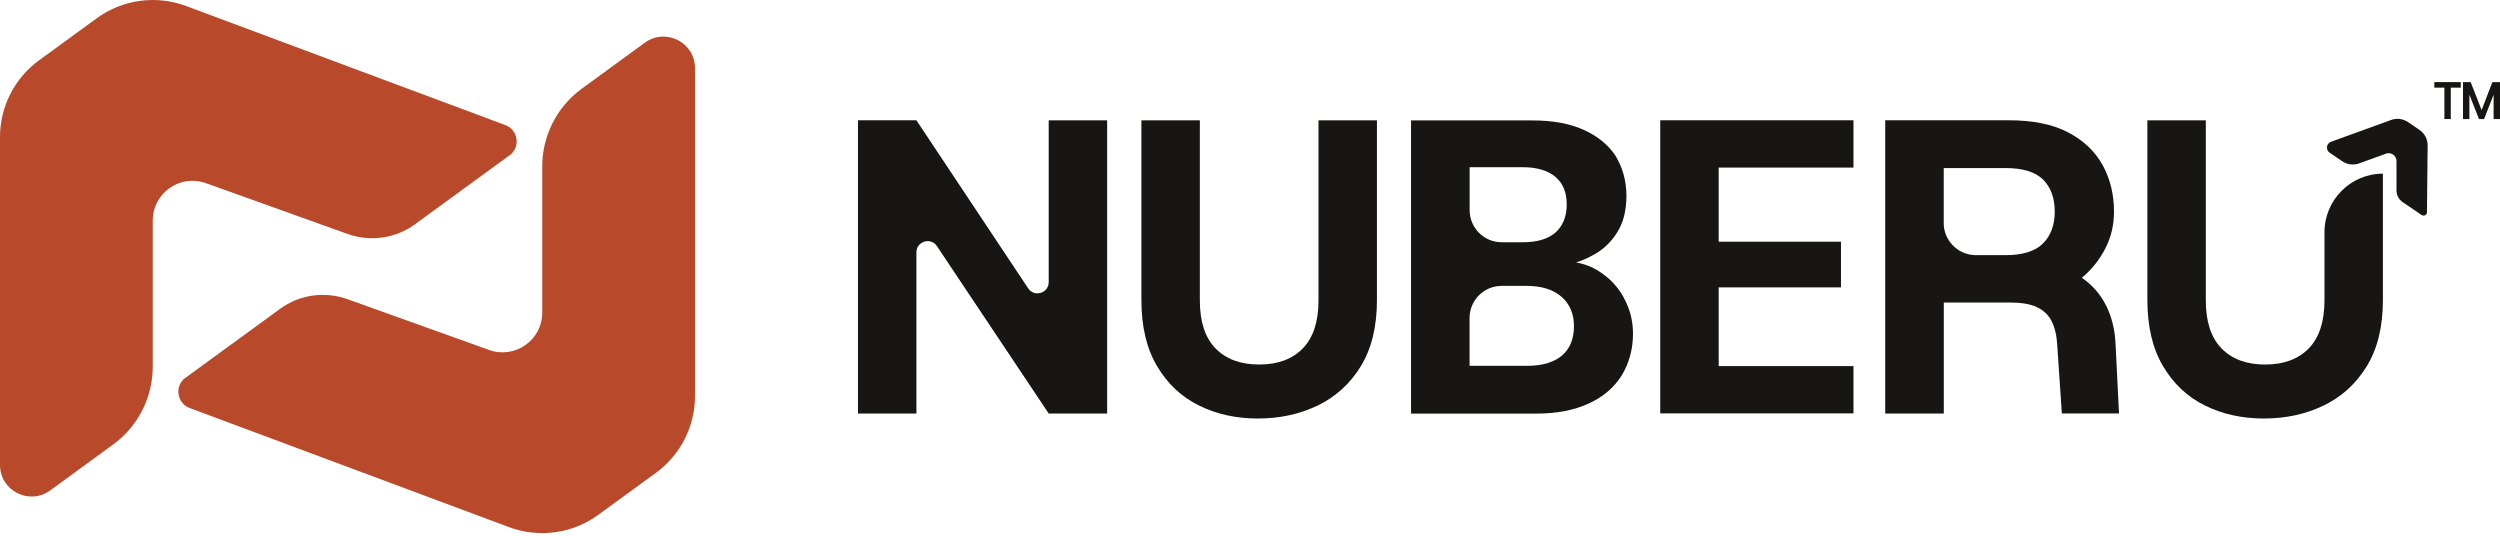
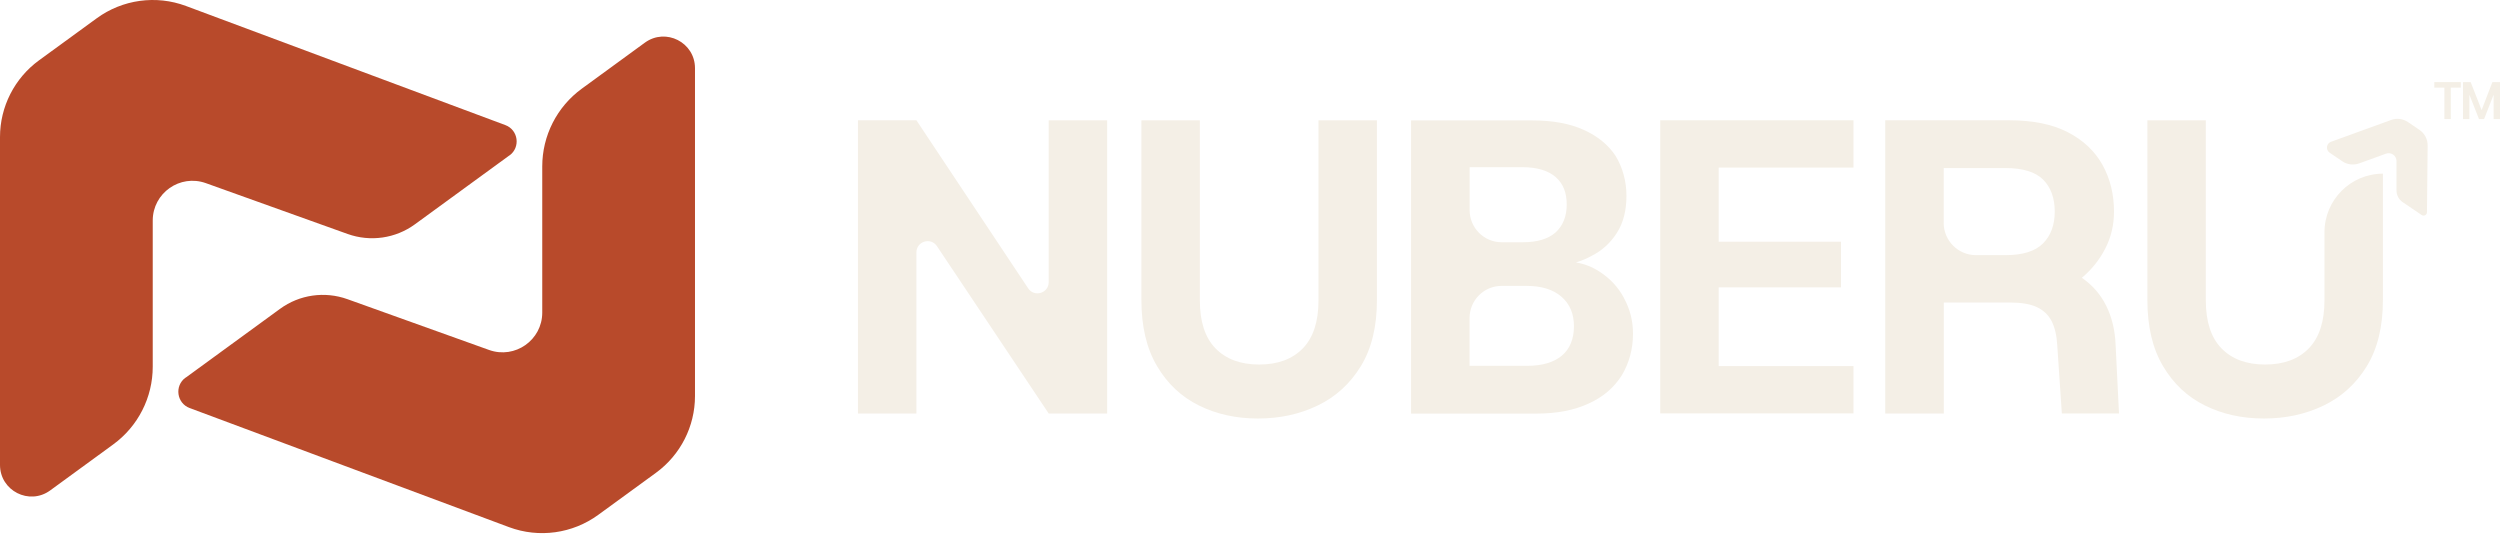
<svg xmlns="http://www.w3.org/2000/svg" width="523" height="112" viewBox="0 0 523 112" fill="none">
  <path d="M106.561 32.516L86.803 46.923C82.738 49.89 77.473 50.645 72.722 48.947L43.067 38.313C37.647 36.375 31.953 40.388 31.953 46.134V76.715C31.953 83.147 28.883 89.184 23.686 92.974L10.497 102.596C6.123 105.786 0 102.665 0 97.262V28.674C0 22.328 3.036 16.359 8.164 12.62L20.239 3.822C25.624 -0.106 32.639 -1.084 38.899 1.249L105.721 26.17C108.431 27.182 108.928 30.801 106.596 32.516H106.561Z" fill="#B84A2B" />
  <path d="M38.831 79.013L58.589 64.606C62.654 61.638 67.92 60.884 72.671 62.582L102.325 73.216C107.745 75.154 113.439 71.14 113.439 65.394V34.814C113.439 28.382 116.51 22.345 121.706 18.554L134.896 8.932C139.269 5.742 145.392 8.864 145.392 14.266V82.855C145.392 89.201 142.357 95.169 137.228 98.908L125.154 107.707C119.768 111.635 112.753 112.612 106.493 110.28L39.672 85.359C36.962 84.347 36.464 80.728 38.797 79.013H38.831Z" fill="#B84A2B" />
-   <path d="M179.486 86.494V25.164H191.713L215.091 60.317C216.378 62.253 219.388 61.335 219.388 59.017V25.178H231.615V86.508H219.388L196.01 51.497C194.723 49.56 191.713 50.479 191.713 52.812V86.508H179.486V86.494Z" fill="#171614" />
-   <path d="M263.149 87.554C258.612 87.554 254.499 86.649 250.838 84.84C247.163 83.031 244.237 80.289 242.061 76.6C239.87 72.925 238.781 68.303 238.781 62.762V25.178H251.008V62.847C251.008 67.285 252.096 70.635 254.287 72.882C256.478 75.13 259.517 76.26 263.418 76.26C267.319 76.26 270.358 75.13 272.549 72.882C274.726 70.635 275.828 67.299 275.828 62.847V25.178H288.055V62.762C288.055 68.317 286.938 72.925 284.691 76.6C282.443 80.275 279.433 83.017 275.644 84.84C271.856 86.663 267.701 87.554 263.164 87.554H263.149Z" fill="#171614" />
-   <path d="M339.745 62.353C338.501 60.021 336.762 58.198 334.571 56.798C333.115 55.851 331.448 55.187 329.695 54.904C330.854 54.537 331.956 54.099 332.974 53.519C335.151 52.431 336.904 50.819 338.218 48.77C339.603 46.65 340.253 44.021 340.253 40.953C340.253 37.886 339.448 35.045 337.992 32.628C336.465 30.296 334.204 28.473 331.292 27.158C328.38 25.843 324.818 25.193 320.592 25.193H295.192V86.524H321.468C325.765 86.524 329.398 85.789 332.38 84.403C335.434 83.018 337.695 81.039 339.292 78.495C340.819 75.937 341.624 73.025 341.624 69.802C341.624 67.103 340.974 64.615 339.73 62.353H339.745ZM307.447 34.974H318.514C321.567 34.974 323.9 35.709 325.426 37.024C327.023 38.409 327.758 40.303 327.758 42.791C327.758 45.279 326.953 47.243 325.426 48.629C323.829 50.014 321.567 50.678 318.585 50.678H314.147C310.443 50.678 307.447 47.667 307.447 43.964V34.989V34.974ZM326.727 74.41C325.059 75.795 322.656 76.53 319.518 76.53H307.433V66.523C307.433 62.82 310.429 59.809 314.133 59.809H319.377C322.43 59.809 324.903 60.544 326.656 62.071C328.409 63.597 329.271 65.647 329.271 68.276C329.271 70.905 328.394 73.025 326.727 74.41Z" fill="#171614" />
-   <path d="M347.322 86.494V25.164H387.747V35.058H359.548V50.564H385.132V60.119H359.548V76.586H387.747V86.48H347.322V86.494Z" fill="#171614" />
-   <path d="M394.389 86.494V25.164H420.327C425.274 25.164 429.373 25.998 432.595 27.666C435.818 29.334 438.235 31.61 439.846 34.493C441.444 37.391 442.249 40.642 442.249 44.26C442.249 47.059 441.642 49.645 440.412 52.02C439.196 54.38 437.557 56.416 435.521 58.112C437.74 59.639 439.437 61.589 440.624 63.978C441.811 66.367 442.476 69.123 442.589 72.218L443.295 86.494H431.337L430.376 72.218C430.263 70.169 429.867 68.501 429.203 67.186C428.525 65.872 427.493 64.897 426.108 64.246C424.722 63.596 422.814 63.285 420.44 63.285H406.644V86.508H394.418L394.389 86.494ZM406.616 46.606C406.616 50.352 409.641 53.377 413.372 53.377H419.549C423.153 53.377 425.782 52.557 427.408 50.917C429.033 49.278 429.853 47.059 429.853 44.26C429.853 41.461 429.033 39.172 427.408 37.56C425.782 35.963 423.153 35.157 419.549 35.157H406.63V46.606H406.616Z" fill="#171614" />
-   <path d="M473.6 87.554C469.063 87.554 464.949 86.649 461.289 84.84C457.614 83.031 454.688 80.289 452.511 76.6C450.32 72.925 449.232 68.303 449.232 62.762V25.178H461.458V62.847C461.458 67.285 462.547 70.635 464.737 72.882C466.928 75.13 469.967 76.26 473.868 76.26C477.77 76.26 480.809 75.13 482.999 72.882C485.176 70.635 486.279 67.299 486.279 62.847V48.599C486.279 41.828 491.749 36.33 498.505 36.33V62.762C498.505 68.317 497.388 72.925 495.141 76.6C492.894 80.275 489.883 83.017 486.095 84.84C482.307 86.663 478.151 87.554 473.614 87.554H473.6Z" fill="#171614" />
-   <path d="M506.605 44.979L502.647 42.294C501.827 41.742 501.347 40.824 501.347 39.834V33.672C501.332 32.541 500.216 31.763 499.156 32.145L493.544 34.18C492.357 34.604 491.057 34.449 490.011 33.742L487.367 31.947C486.491 31.354 486.661 30.011 487.65 29.657L500.244 25.092C501.403 24.668 502.704 24.837 503.735 25.53L506.152 27.17C507.227 27.905 507.877 29.12 507.863 30.435L507.721 44.4C507.721 44.965 507.085 45.304 506.619 44.979H506.605Z" fill="#171614" />
-   <path d="M511.366 24.905V18.335H509.26V17.176H514.799V18.335H512.703V24.905H511.366Z" fill="#171614" />
-   <path d="M515.261 24.905V17.176H516.864L519.423 23.723L518.858 23.801L521.407 17.176H523V24.905H521.664V18.324L522.116 18.655L519.67 24.905H518.601L516.145 18.655L516.597 18.324V24.905H515.261Z" fill="#171614" />
+   <path d="M179.486 86.494V25.164H191.713L215.091 60.317C216.378 62.253 219.388 61.335 219.388 59.017V25.178H231.615V86.508H219.388L196.01 51.497C194.723 49.56 191.713 50.479 191.713 52.812V86.508H179.486V86.494Z" fill="#F4EFE6" />
+   <path d="M263.149 87.554C258.612 87.554 254.499 86.649 250.838 84.84C247.163 83.031 244.237 80.289 242.061 76.6C239.87 72.925 238.781 68.303 238.781 62.762V25.178H251.008V62.847C251.008 67.285 252.096 70.635 254.287 72.882C256.478 75.13 259.517 76.26 263.418 76.26C267.319 76.26 270.358 75.13 272.549 72.882C274.726 70.635 275.828 67.299 275.828 62.847V25.178H288.055V62.762C288.055 68.317 286.938 72.925 284.691 76.6C282.443 80.275 279.433 83.017 275.644 84.84C271.856 86.663 267.701 87.554 263.164 87.554H263.149Z" fill="#F4EFE6" />
+   <path d="M339.745 62.353C338.501 60.021 336.762 58.198 334.571 56.798C333.115 55.851 331.448 55.187 329.695 54.904C330.854 54.537 331.956 54.099 332.974 53.519C335.151 52.431 336.904 50.819 338.218 48.77C339.603 46.65 340.253 44.021 340.253 40.953C340.253 37.886 339.448 35.045 337.992 32.628C336.465 30.296 334.204 28.473 331.292 27.158C328.38 25.843 324.818 25.193 320.592 25.193H295.192V86.524H321.468C325.765 86.524 329.398 85.789 332.38 84.403C335.434 83.018 337.695 81.039 339.292 78.495C340.819 75.937 341.624 73.025 341.624 69.802C341.624 67.103 340.974 64.615 339.73 62.353H339.745ZM307.447 34.974H318.514C321.567 34.974 323.9 35.709 325.426 37.024C327.023 38.409 327.758 40.303 327.758 42.791C327.758 45.279 326.953 47.243 325.426 48.629C323.829 50.014 321.567 50.678 318.585 50.678H314.147C310.443 50.678 307.447 47.667 307.447 43.964V34.989V34.974ZM326.727 74.41C325.059 75.795 322.656 76.53 319.518 76.53H307.433V66.523C307.433 62.82 310.429 59.809 314.133 59.809H319.377C322.43 59.809 324.903 60.544 326.656 62.071C328.409 63.597 329.271 65.647 329.271 68.276C329.271 70.905 328.394 73.025 326.727 74.41Z" fill="#F4EFE6" />
+   <path d="M347.322 86.494V25.164H387.747V35.058H359.548V50.564H385.132V60.119H359.548V76.586H387.747V86.48H347.322V86.494Z" fill="#F4EFE6" />
+   <path d="M394.389 86.494V25.164H420.327C425.274 25.164 429.373 25.998 432.595 27.666C435.818 29.334 438.235 31.61 439.846 34.493C441.444 37.391 442.249 40.642 442.249 44.26C442.249 47.059 441.642 49.645 440.412 52.02C439.196 54.38 437.557 56.416 435.521 58.112C437.74 59.639 439.437 61.589 440.624 63.978C441.811 66.367 442.476 69.123 442.589 72.218L443.295 86.494H431.337L430.376 72.218C430.263 70.169 429.867 68.501 429.203 67.186C428.525 65.872 427.493 64.897 426.108 64.246C424.722 63.596 422.814 63.285 420.44 63.285H406.644V86.508H394.418L394.389 86.494ZM406.616 46.606C406.616 50.352 409.641 53.377 413.372 53.377H419.549C423.153 53.377 425.782 52.557 427.408 50.917C429.033 49.278 429.853 47.059 429.853 44.26C429.853 41.461 429.033 39.172 427.408 37.56C425.782 35.963 423.153 35.157 419.549 35.157H406.63V46.606H406.616Z" fill="#F4EFE6" />
+   <path d="M473.6 87.554C469.063 87.554 464.949 86.649 461.289 84.84C457.614 83.031 454.688 80.289 452.511 76.6C450.32 72.925 449.232 68.303 449.232 62.762V25.178H461.458V62.847C461.458 67.285 462.547 70.635 464.737 72.882C466.928 75.13 469.967 76.26 473.868 76.26C477.77 76.26 480.809 75.13 482.999 72.882C485.176 70.635 486.279 67.299 486.279 62.847V48.599C486.279 41.828 491.749 36.33 498.505 36.33V62.762C498.505 68.317 497.388 72.925 495.141 76.6C492.894 80.275 489.883 83.017 486.095 84.84C482.307 86.663 478.151 87.554 473.614 87.554H473.6Z" fill="#F4EFE6" />
+   <path d="M506.605 44.979L502.647 42.294C501.827 41.742 501.347 40.824 501.347 39.834V33.672C501.332 32.541 500.216 31.763 499.156 32.145L493.544 34.18C492.357 34.604 491.057 34.449 490.011 33.742L487.367 31.947C486.491 31.354 486.661 30.011 487.65 29.657L500.244 25.092C501.403 24.668 502.704 24.837 503.735 25.53L506.152 27.17C507.227 27.905 507.877 29.12 507.863 30.435L507.721 44.4C507.721 44.965 507.085 45.304 506.619 44.979H506.605Z" fill="#F4EFE6" />
+   <path d="M511.366 24.905V18.335H509.26V17.176H514.799V18.335H512.703V24.905H511.366Z" fill="#F4EFE6" />
+   <path d="M515.261 24.905V17.176H516.864L519.423 23.723L518.858 23.801L521.407 17.176H523V24.905H521.664V18.324L522.116 18.655L519.67 24.905H518.601L516.145 18.655L516.597 18.324V24.905H515.261Z" fill="#F4EFE6" />
</svg>
